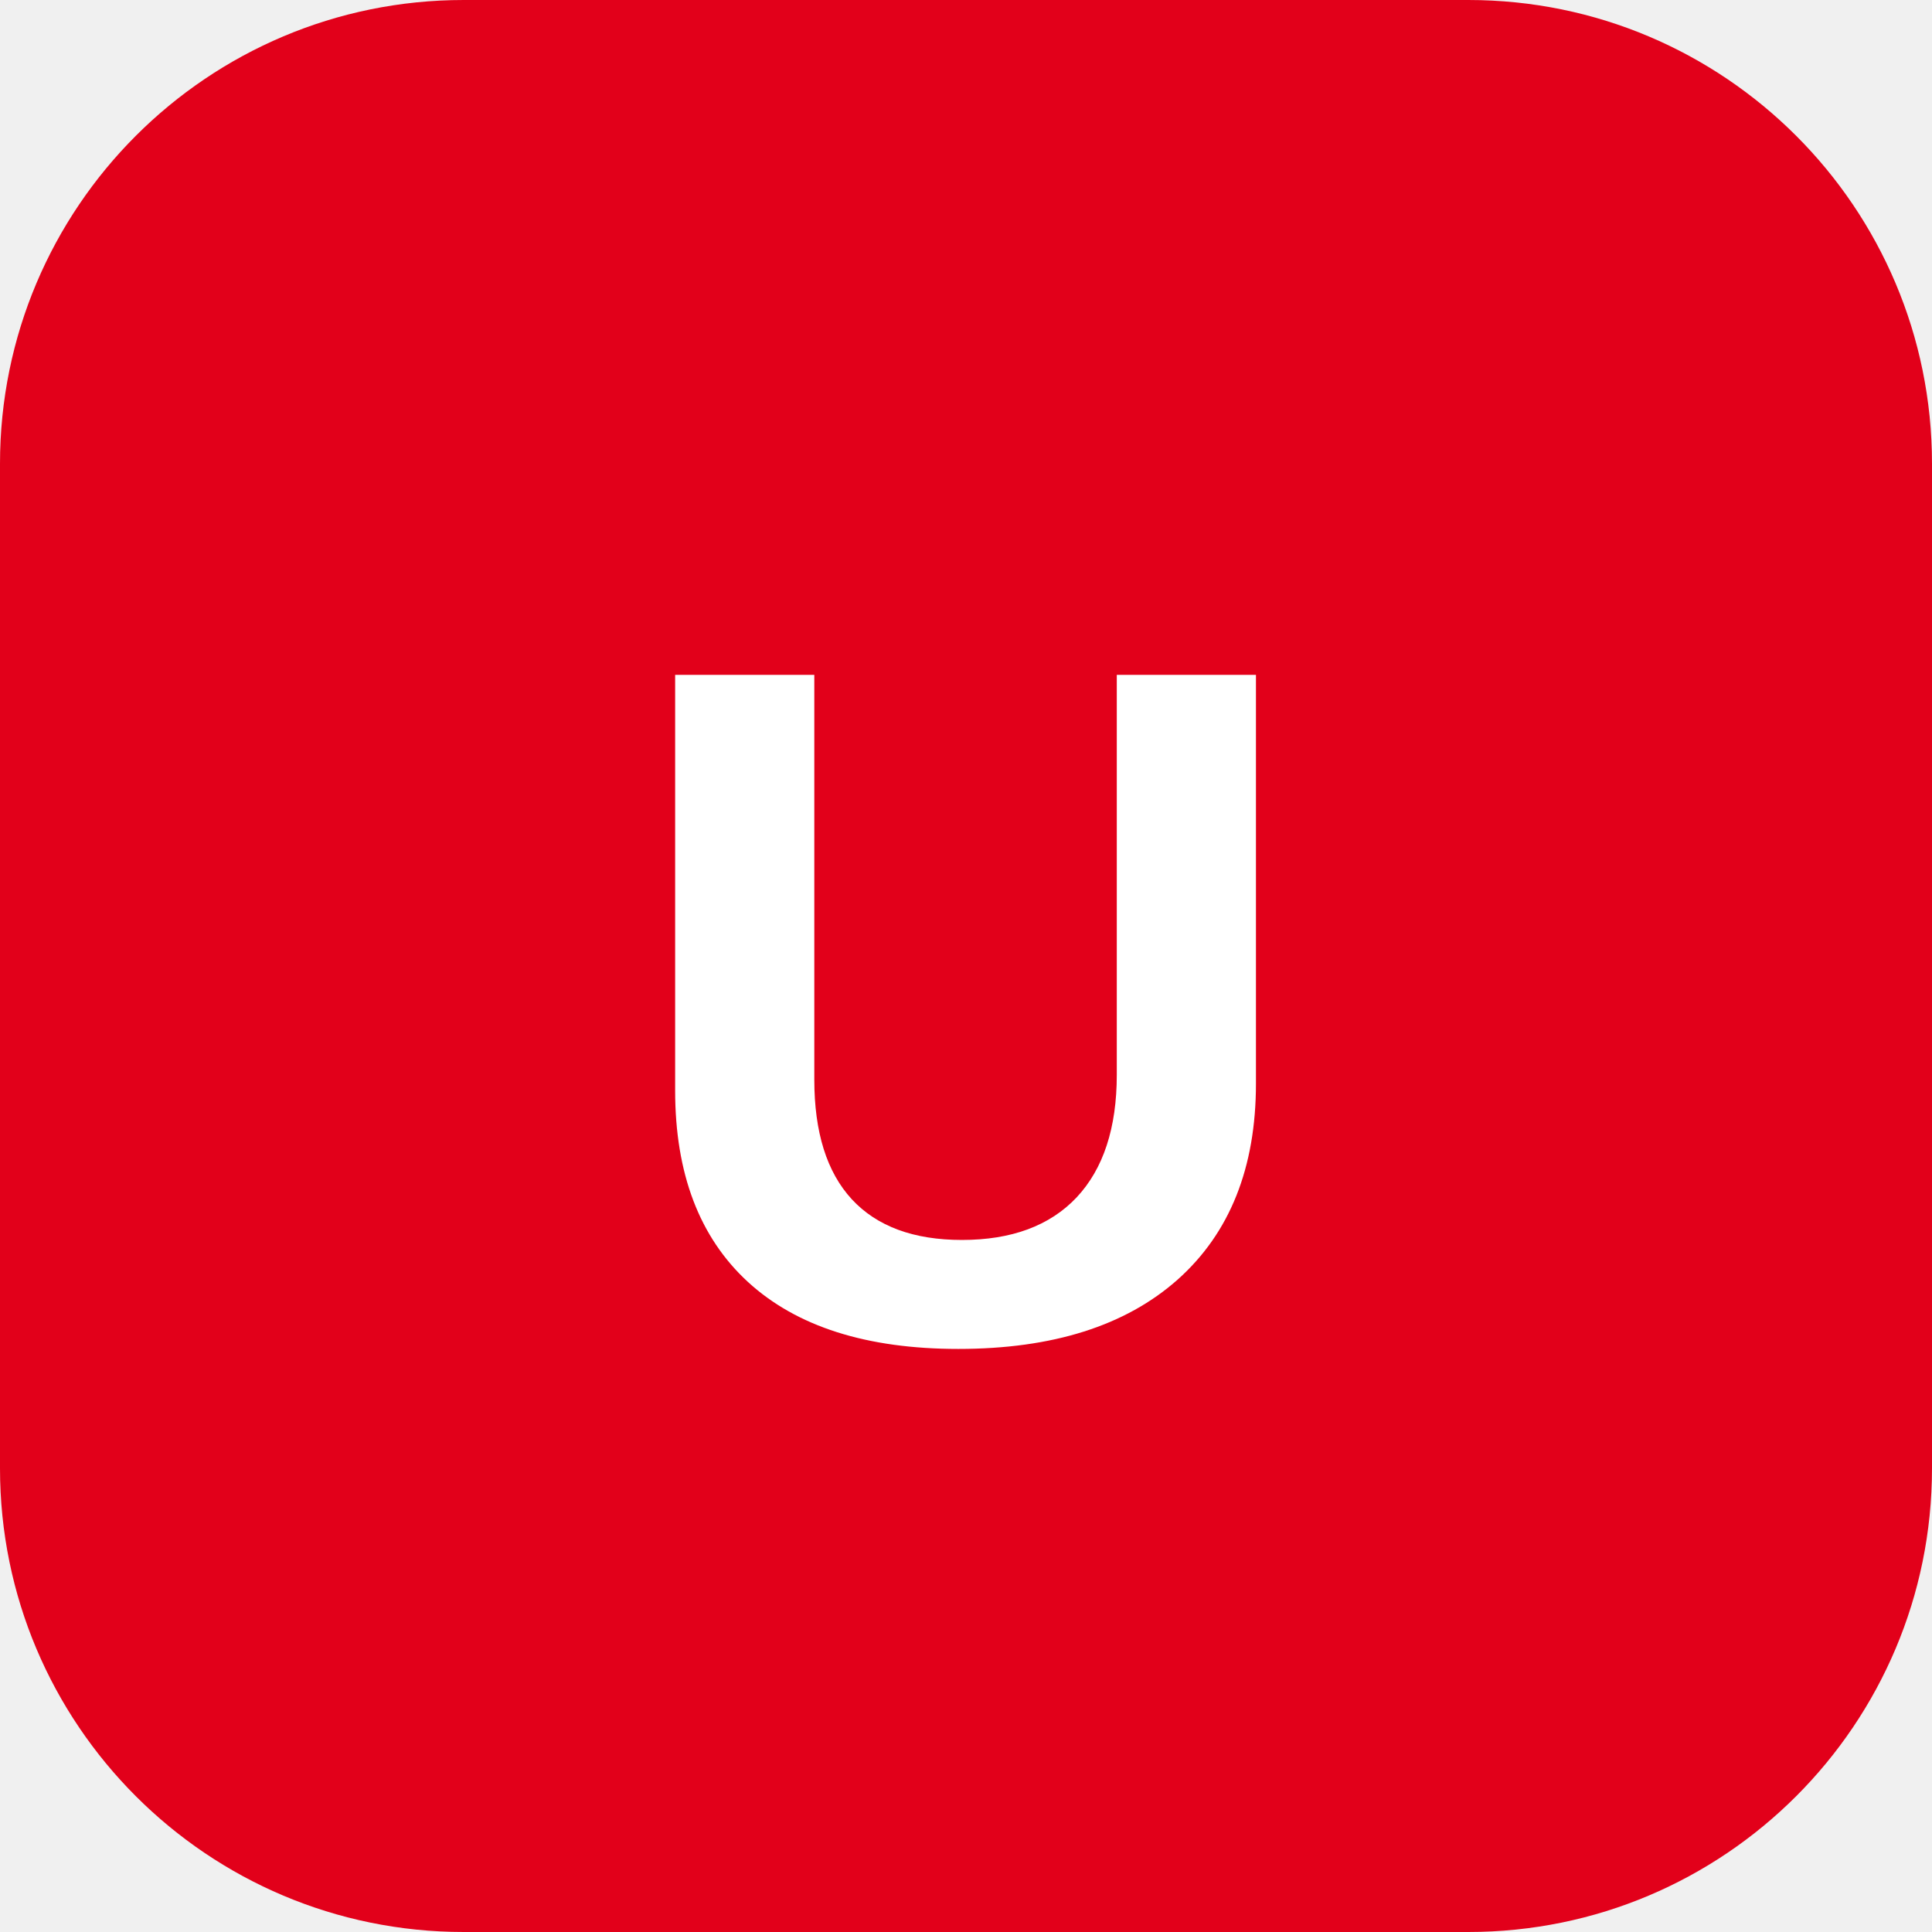
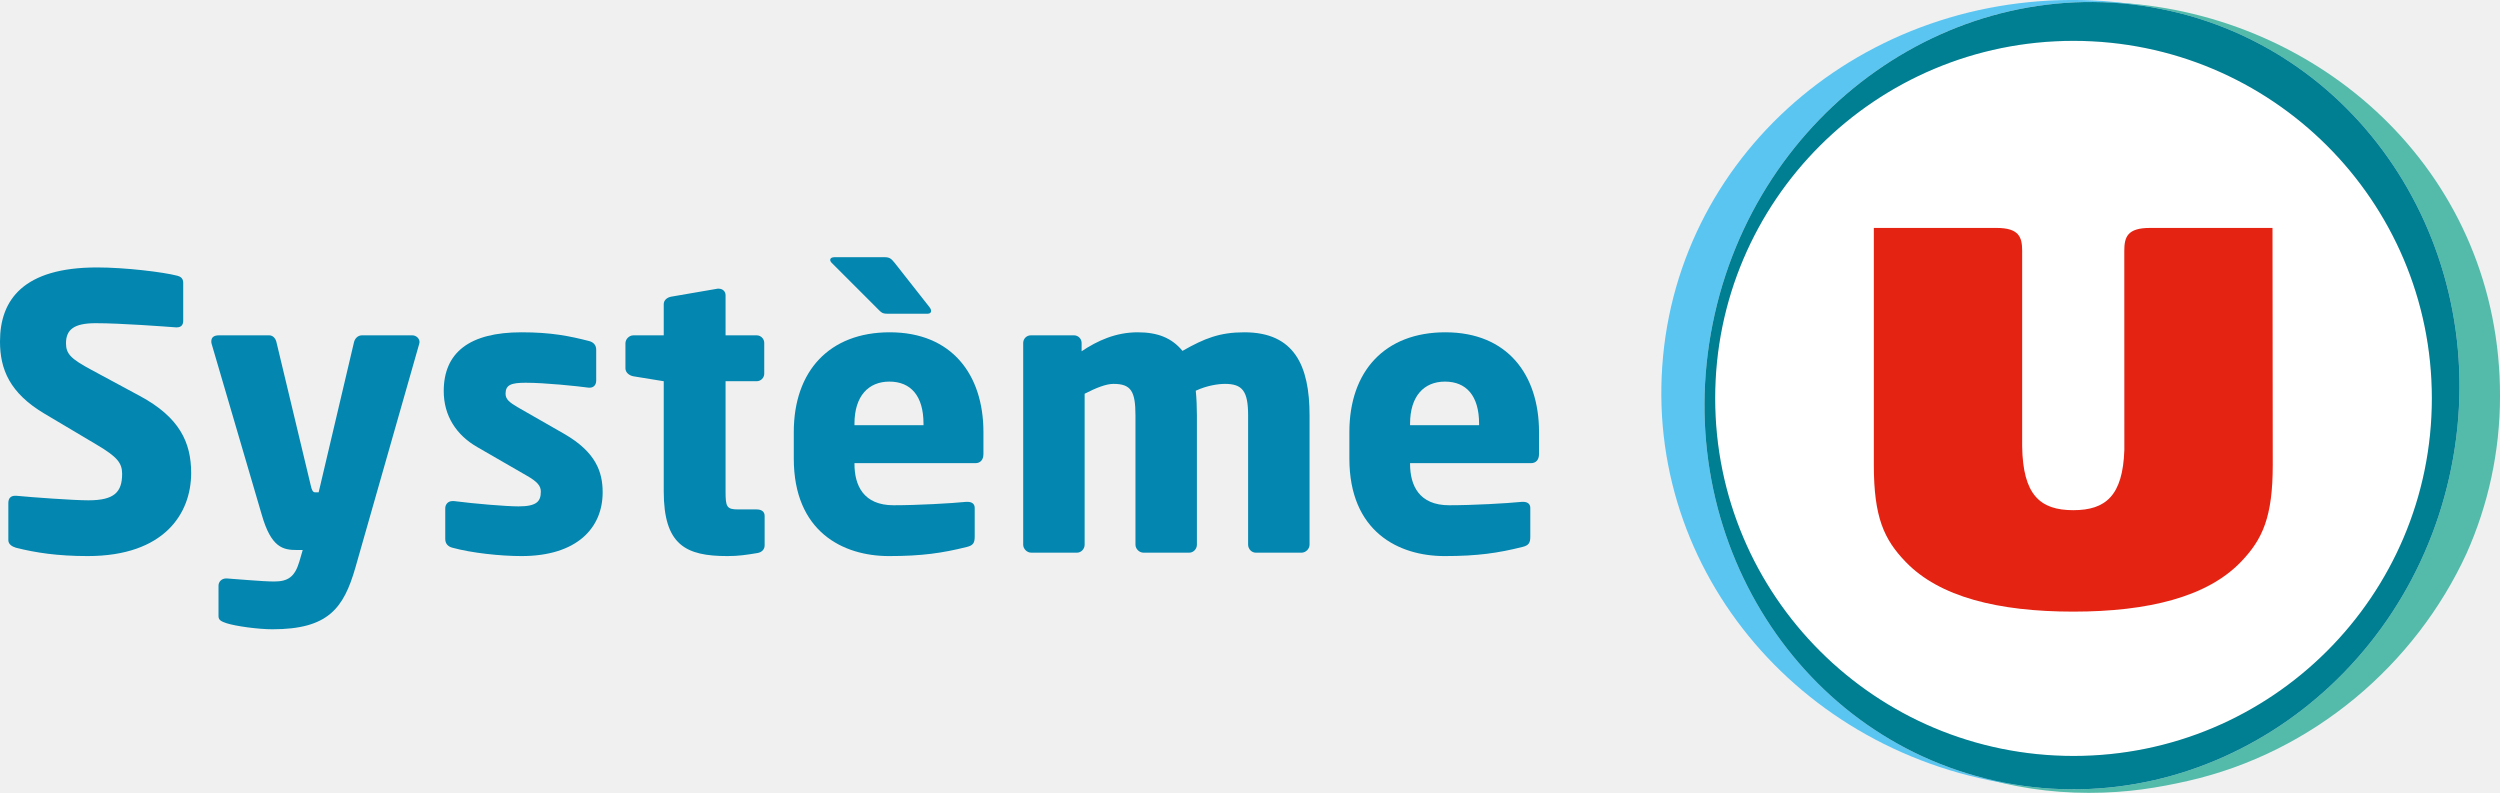
- <svg xmlns="http://www.w3.org/2000/svg" viewBox="0 0 100 100" role="img" aria-label="U">
-   <rect width="100" height="100" rx="24" fill="#E2001A" />
-   <text x="50" y="52" font-family="'Segoe UI',Arial,Helvetica,sans-serif" font-size="50" font-weight="700" fill="#FFFFFF" text-anchor="middle" dominant-baseline="central">U</text>
+ <svg xmlns="http://www.w3.org/2000/svg" width="1395.069" height="442.434" viewBox="0 0 1395.069 442.434" version="1.1" id="svg6076">
+   <defs id="defs6045" />
+   <g id="g6699" transform="matrix(13.64114,0,0,13.64114,420.8013,555.1837)">
+     <path d="m 53.975,-9.775 c -8.098,0 -14.659,-6.55 -14.659,-14.63 0,-8.076 6.561,-14.623 14.659,-14.623 8.094,0 14.659,6.546 14.659,14.623 0,8.08 -6.565,14.63 -14.659,14.63" id="Shape" style="fill:#ffffff;fill-rule:nonzero;stroke:none;stroke-width:1" />
+     <path d="m 56.249,-40.557 c -0.442,-0.037 -0.669,-0.051 -1.106,-0.051 0.782,0.023 1.569,0.109 2.356,0.265 8.345,1.621 13.686,10.023 11.932,18.767 -1.755,8.74 -9.941,14.514 -18.285,12.895 -0.371,-0.074 -0.738,-0.16 -1.097,-0.26 1.419,0.437 2.944,0.676 4.551,0.676 1.609,0 2.854,-0.218 4.042,-0.485 5.153,-1.168 9.325,-4.779 11.408,-9.303 0.884,-1.978 1.372,-4.163 1.372,-6.455 -3.24e-4,-8.951 -7.026,-15.359 -15.172,-16.049" id="path6063" style="fill:#54bbab;fill-rule:nonzero;stroke:none;stroke-width:1" />
+     <path d="m 37.151,-25.719 c -0.615,8.795 6.202,16.452 15.497,17.247 -0.497,-0.044 -0.998,-0.114 -1.504,-0.211 -8.345,-1.619 -13.686,-10.025 -11.932,-18.768 1.743,-8.683 9.83,-14.435 18.115,-12.926 -0.696,-0.134 -1.401,-0.228 -2.123,-0.28 -9.457,-0.646 -17.437,6.039 -18.053,14.937" id="path6065" style="fill:#5bc5f2;fill-rule:nonzero;stroke:none;stroke-width:1" />
+     <path d="m 57.499,-40.343 c -8.345,-1.623 -16.532,4.151 -18.287,12.893 -1.753,8.746 3.588,17.149 11.932,18.768 8.346,1.62 16.534,-4.152 18.287,-12.895 1.753,-8.742 -3.586,-17.146 -11.932,-18.766 M 53.975,-9.775 c -8.098,0 -14.659,-6.55 -14.659,-14.63 0,-8.076 6.561,-14.623 14.659,-14.623 8.094,0 14.659,6.546 14.659,14.623 0,8.08 -6.565,14.63 -14.659,14.63" id="path6067" style="fill:#007e92;fill-rule:nonzero;stroke:none;stroke-width:1" />
+     <path d="m 62.115,-31.375 h -5.017 c -0.919,0 -1.046,0.372 -1.046,0.935 0,0 0.002,8.138 0.002,8.148 -0.063,1.866 -0.757,2.463 -2.09,2.463 -1.364,0 -2.061,-0.629 -2.09,-2.614 v -7.997 c 0,-0.562 -0.132,-0.935 -1.049,-0.935 h -5.019 v 9.691 c 0,2.145 0.415,3.051 1.304,3.971 1.375,1.432 3.781,2.034 6.853,2.034 3.072,0 5.48,-0.603 6.858,-2.034 0.885,-0.92 1.304,-1.827 1.304,-3.971 z" id="path6069" style="fill:#e42313;fill-rule:nonzero;stroke:none;stroke-width:1" />
+   </g>
+   <g aria-label="Système" style="font-style:normal;font-variant:normal;font-weight:bold;font-stretch:normal;font-size:211.652px;line-height:1.25;font-family:'Neo Sans Std';-inkscape-font-specification:'Neo Sans Std Bold';letter-spacing:0px;word-spacing:0px;fill:#0386af;fill-opacity:1;stroke:none;stroke-width:5.291" id="text27">
+     <path d="m 106.672,263.954 c 0,-17.144 -6.561,-31.113 -28.573,-42.965 L 51.008,206.385 c -11.429,-6.138 -14.181,-8.889 -14.181,-14.816 0,-7.619 4.445,-11.218 16.509,-11.218 14.392,0 38.944,1.905 44.87,2.328 0.212,0 0.423,0 0.423,0 2.751,0 3.598,-1.693 3.598,-3.598 v -21.377 c 0,-2.328 -1.482,-3.386 -3.175,-3.81 C 91.01,151.779 69.633,149.239 54.183,149.239 13.122,149.239 3.0517578e-7,167.229 3.0517578e-7,190.511 3.0517578e-7,205.961 5.291,219.296 24.975,230.936 l 29.208,17.355 c 11.006,6.561 13.969,9.948 13.969,16.086 0,10.159 -4.233,14.816 -18.837,14.816 -8.254,0 -31.536,-1.693 -40.214,-2.54 -0.212,0 -0.423,0 -0.635,0 -2.117,0 -3.81,1.058 -3.81,4.021 v 20.742 c 0,2.328 2.117,3.598 4.233,4.233 10.794,2.751 23.282,4.656 40.002,4.656 42.965,0 57.781,-23.917 57.781,-46.352 z" style="fill:#0386af;fill-opacity:1;stroke-width:5.291" id="path16" />
+     <path d="m 234.113,190.934 c 0,-2.117 -1.905,-3.81 -4.021,-3.81 h -28.15 c -2.328,0 -4.021,1.905 -4.445,4.021 l -19.684,83.602 c 0,0 -0.212,0 -0.847,0 -0.212,0 -0.423,0 -0.847,0 h -0.212 c -1.27,0 -1.905,-1.058 -2.54,-4.021 l -19.049,-79.581 c -0.423,-2.117 -1.905,-4.021 -4.021,-4.021 h -28.15 c -2.963,0 -4.233,1.27 -4.233,3.386 0,0.423 0,0.847 0.212,1.482 l 27.938,95.243 c 5.291,18.414 11.852,19.684 19.684,19.684 h 3.175 l -1.905,6.561 c -2.54,8.466 -6.35,11.006 -13.969,11.006 -6.985,0 -19.472,-1.27 -26.456,-1.693 -0.212,0 -0.212,0 -0.423,0 -2.328,0 -4.233,1.693 -4.233,4.021 v 17.144 c 0,2.328 2.117,2.963 4.445,3.81 5.291,1.693 17.779,3.386 25.61,3.386 31.113,0 39.791,-11.641 46.352,-34.499 l 35.557,-124.663 c 0,-0.423 0.212,-0.635 0.212,-1.058 z" style="fill:#0386af;fill-opacity:1;stroke-width:5.291" id="path18" />
+     <path d="m 336.298,274.748 c 0,-11.429 -3.81,-22.435 -21.377,-32.594 l -26.245,-15.027 c -4.233,-2.54 -6.561,-4.233 -6.561,-7.408 0,-4.868 2.963,-6.138 11.218,-6.138 10.794,0 28.996,1.905 35.134,2.751 0.212,0 0.423,0 0.635,0 2.117,0 3.598,-1.482 3.598,-4.021 v -17.144 c 0,-2.54 -1.482,-4.233 -4.021,-4.868 -10.794,-2.751 -20.954,-4.868 -37.674,-4.868 -29.208,0 -43.389,11.429 -43.389,32.806 0,13.757 6.985,24.552 18.837,31.324 l 27.515,15.874 c 5.926,3.386 7.831,5.715 7.831,8.889 0,5.503 -2.328,8.254 -12.487,8.254 -6.773,0 -24.552,-1.482 -35.981,-2.963 -0.212,0 -0.635,0 -0.847,0 -2.54,0 -4.021,1.905 -4.021,4.021 v 17.144 c 0,2.54 1.482,4.233 4.021,4.868 10.794,2.963 26.88,4.656 38.521,4.656 30.901,0 45.293,-15.662 45.293,-35.557 z" style="fill:#0386af;fill-opacity:1;stroke-width:5.291" id="path20" />
+     <path d="m 426.683,304.38 v -16.509 c 0,-2.328 -1.693,-3.598 -4.445,-3.598 h -10.371 c -6.35,0 -6.984,-1.482 -6.984,-9.948 v -61.591 h 17.355 c 2.328,0 4.233,-1.905 4.233,-4.233 v -17.144 c 0,-2.328 -1.905,-4.233 -4.233,-4.233 h -17.355 v -22.435 c 0,-2.117 -1.693,-3.598 -3.81,-3.598 -0.212,0 -0.423,0 -0.635,0 l -25.822,4.445 c -2.328,0.423 -4.233,1.905 -4.233,4.233 v 17.355 h -16.932 c -2.328,0 -4.445,2.117 -4.445,4.445 v 13.969 c 0,2.328 2.117,4.021 4.445,4.445 l 16.932,2.751 v 61.379 c 0,30.055 12.276,36.192 35.557,36.192 6.138,0 10.371,-0.635 16.72,-1.693 2.54,-0.423 4.021,-2.117 4.021,-4.233 z" style="fill:#0386af;fill-opacity:1;stroke-width:5.291" id="path22" />
+     <path d="m 548.78,253.371 v -12.276 c 0,-31.959 -17.567,-55.664 -52.278,-55.664 -33.653,0 -53.548,21.588 -53.548,55.664 v 14.816 c 0,40.849 27.515,54.395 53.125,54.395 18.414,0 29.843,-1.693 43.389,-5.08 3.598,-0.847 4.445,-2.328 4.445,-5.715 V 283.426 c 0,-2.328 -1.693,-3.386 -4.021,-3.386 -0.212,0 -0.423,0 -0.635,0 -8.466,0.847 -27.303,1.905 -40.637,1.905 -16.72,0 -21.8,-11.006 -21.8,-23.07 v -0.423 h 67.517 c 2.751,0 4.445,-1.905 4.445,-5.08 z m -33.441,-16.086 h -38.521 v -0.847 c 0,-15.451 7.831,-23.493 19.472,-23.493 11.852,0 19.049,7.831 19.049,23.493 z m 4.233,-63.707 c 0,-0.635 -0.212,-1.27 -0.847,-2.117 l -19.472,-24.763 c -1.905,-2.328 -2.751,-3.175 -5.715,-3.175 h -27.938 c -1.482,0 -2.328,0.635 -2.328,1.482 0,0.423 0.212,1.058 0.847,1.693 l 25.822,25.822 c 1.693,1.693 2.328,2.54 5.08,2.54 h 22.647 c 1.27,0 1.905,-0.635 1.905,-1.482 z" style="fill:#0386af;fill-opacity:1;stroke-width:5.291" id="path24" />
+     <path d="m 730.767,303.956 v -72.173 c 0,-27.726 -8.466,-46.352 -36.404,-46.352 -13.757,0 -22.223,3.386 -34.499,10.371 -5.926,-7.196 -13.757,-10.371 -24.975,-10.371 -12.276,0 -22.435,4.656 -31.324,10.583 v -4.656 c 0,-2.328 -1.905,-4.233 -4.233,-4.233 h -24.128 c -2.328,0 -4.233,1.905 -4.233,4.233 v 112.599 c 0,2.328 2.117,4.445 4.445,4.445 h 25.61 c 2.328,0 4.233,-2.117 4.233,-4.445 v -84.237 c 6.561,-3.386 12.064,-5.503 16.086,-5.503 9.736,0 12.276,4.021 12.276,17.567 v 72.173 c 0,2.328 2.117,4.445 4.445,4.445 h 25.61 c 2.328,0 4.233,-2.117 4.233,-4.445 v -72.173 c 0,-4.656 -0.212,-9.524 -0.635,-13.757 6.35,-2.963 12.699,-3.81 16.297,-3.81 9.736,0 12.911,4.021 12.911,17.567 v 72.173 c 0,2.328 1.905,4.445 4.233,4.445 h 25.61 c 2.328,0 4.445,-2.117 4.445,-4.445 z" style="fill:#0386af;fill-opacity:1;stroke-width:5.291" id="path26" />
+     <path d="m 858.817,253.371 v -12.276 c 0,-31.959 -17.567,-55.664 -52.278,-55.664 -33.653,0 -53.548,21.588 -53.548,55.664 v 14.816 c 0,40.849 27.515,54.395 53.125,54.395 18.414,0 29.843,-1.693 43.389,-5.08 3.598,-0.847 4.445,-2.328 4.445,-5.715 V 283.426 c 0,-2.328 -1.693,-3.386 -4.021,-3.386 -0.212,0 -0.423,0 -0.635,0 -8.466,0.847 -27.303,1.905 -40.637,1.905 -16.72,0 -21.8,-11.006 -21.8,-23.07 v -0.423 h 67.517 c 2.751,0 4.445,-1.905 4.445,-5.08 z m -33.441,-16.086 h -38.521 v -0.847 c 0,-15.451 7.831,-23.493 19.472,-23.493 11.852,0 19.049,7.831 19.049,23.493 z" style="fill:#0386af;fill-opacity:1;stroke-width:5.291" id="path28" />
+   </g>
</svg>
